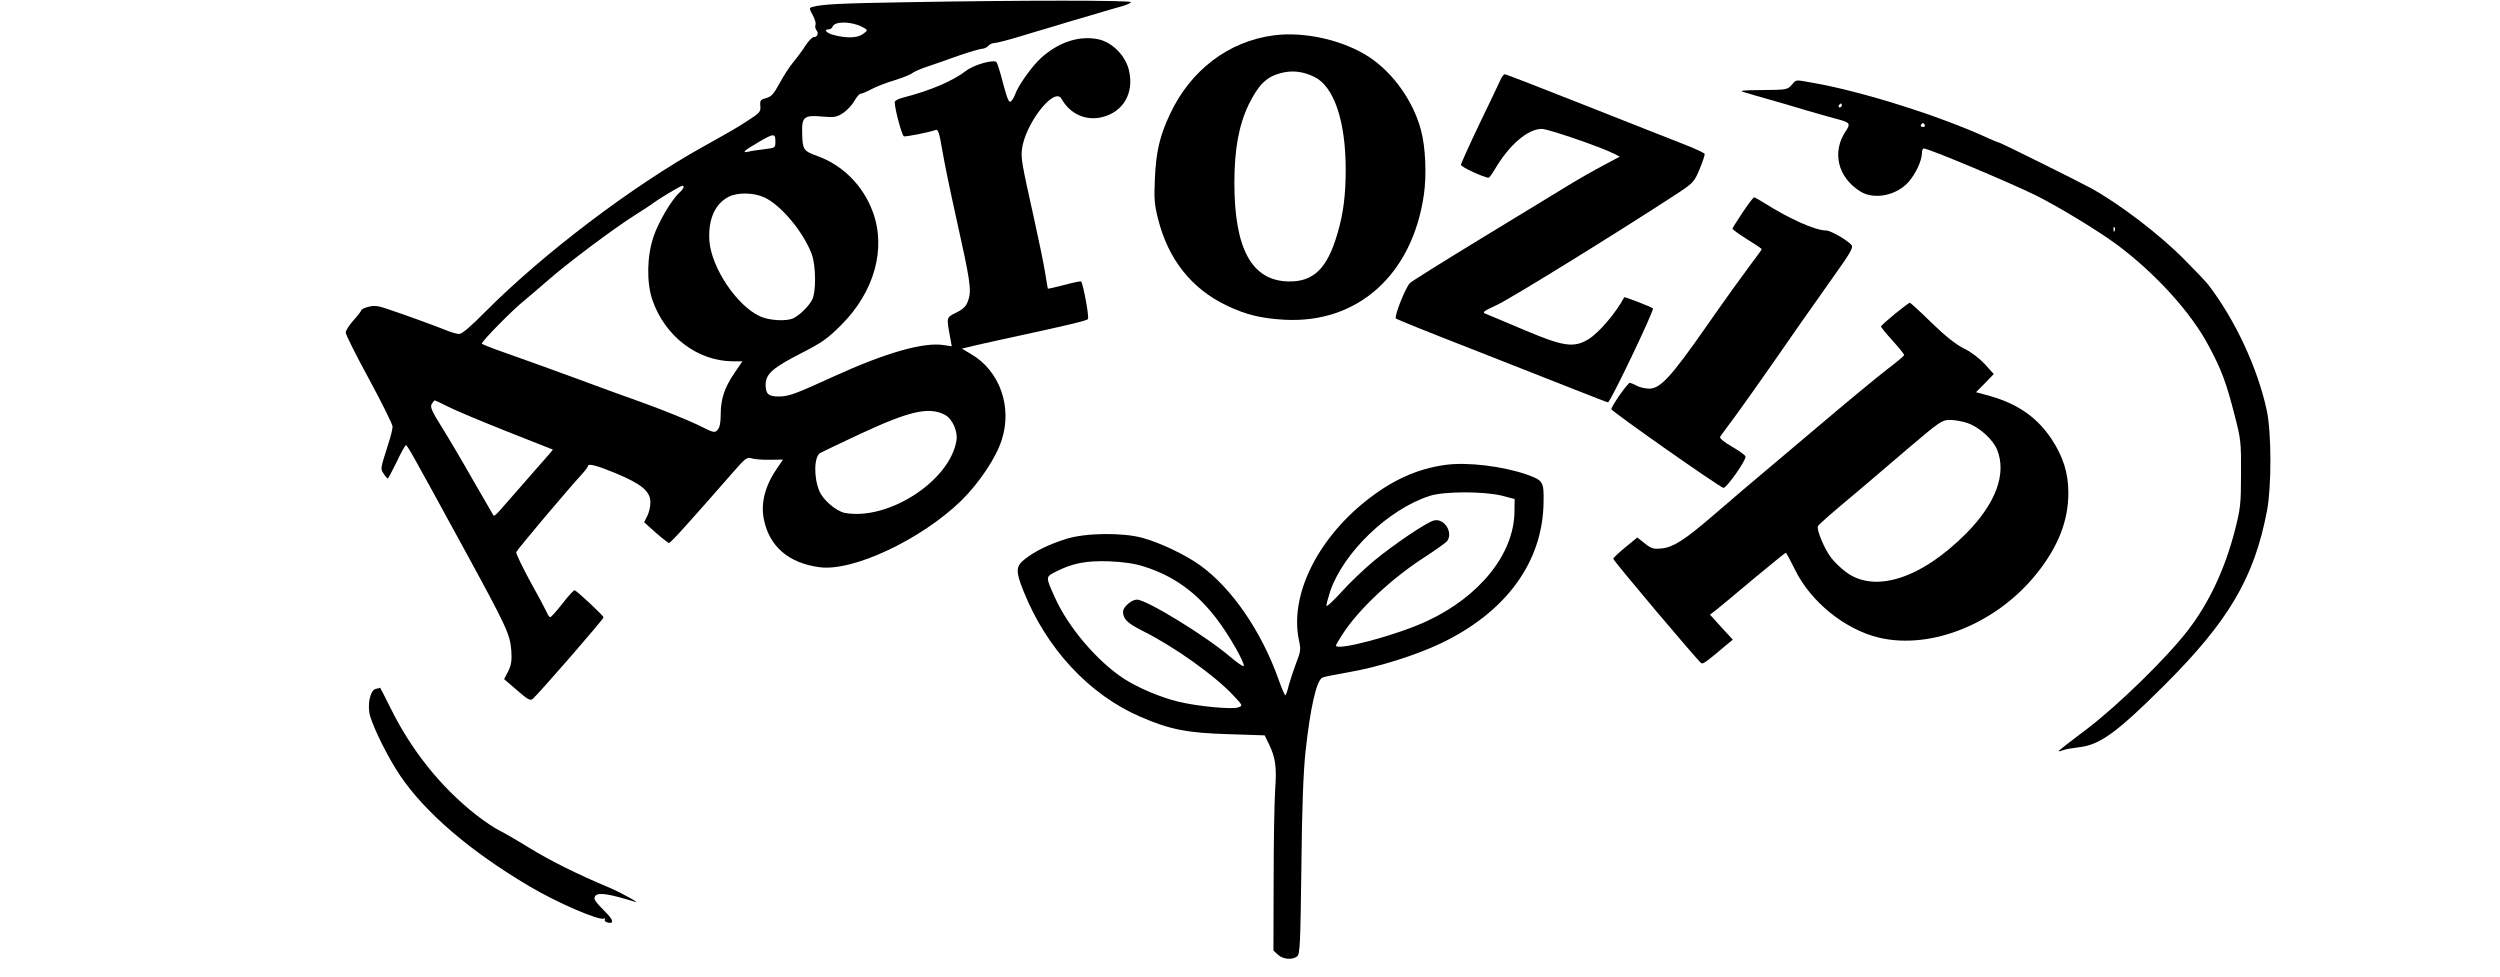
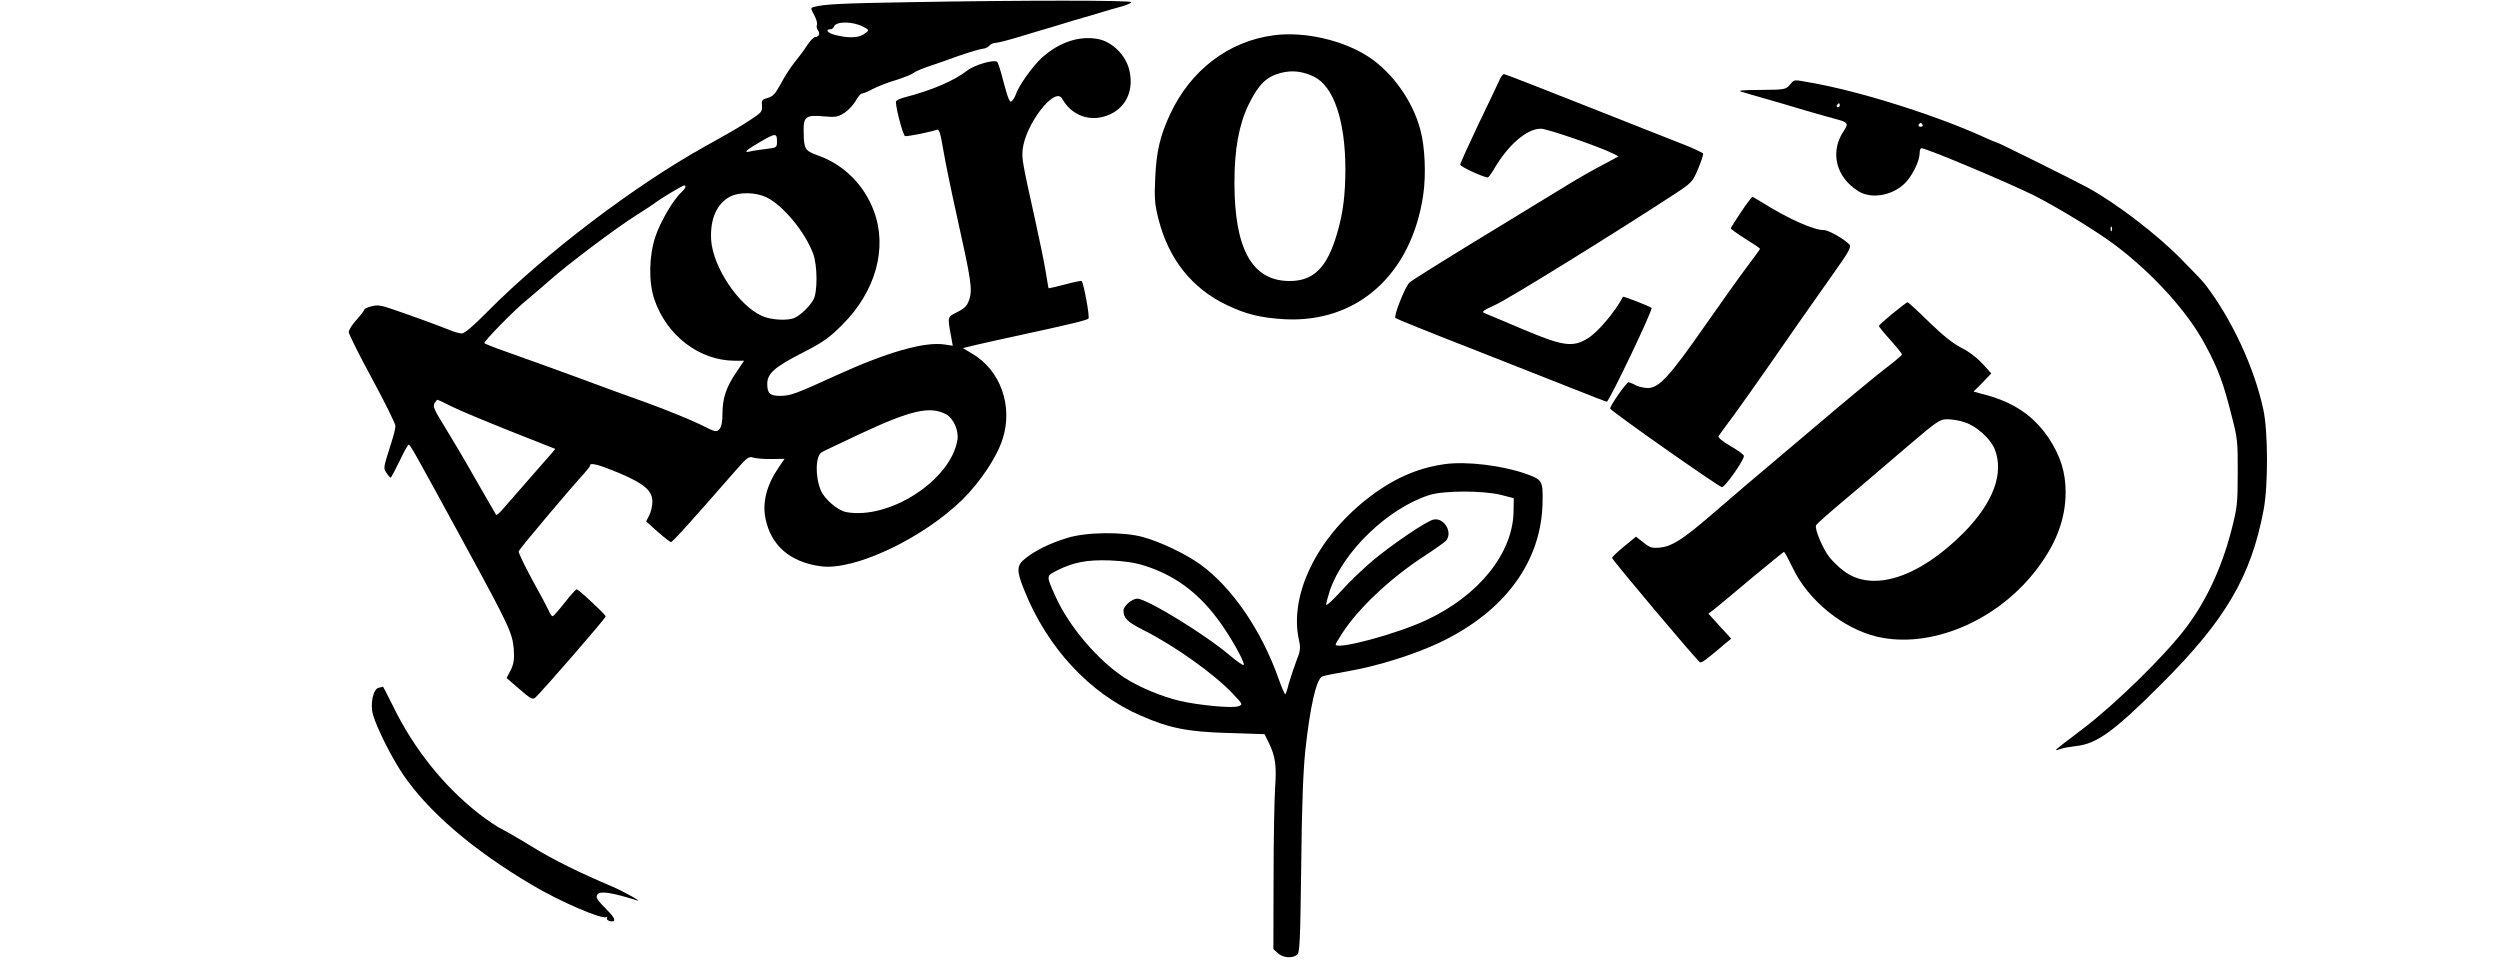
- <svg xmlns="http://www.w3.org/2000/svg" version="1.0" width="1280pt" height="500pt" viewBox="0 0 1280 500" preserveAspectRatio="xMidYMid meet">
-   <g transform="translate(0,500) scale(0.1,-0.1)" fill="#000000" stroke="none">
-     <path d="M4660 4989 c-357 -6 -449 -10 -502 -25 -16 -5 -15 -8 3 -41 11 -20 18 -42 14 -51 -3 -8 0 -21 6 -28 12 -15 4 -34 -15 -34 -7 0 -26 -19 -41 -42 -15 -24 -44 -63 -64 -87 -20 -24 -52 -74 -71 -110 -29 -53 -41 -66 -67 -73 -29 -8 -33 -12 -30 -41 2 -29 -3 -35 -60 -72 -60 -39 -93 -58 -233 -136 -362 -201 -821 -549 -1116 -846 -74 -75 -119 -113 -133 -113 -12 0 -43 9 -69 20 -52 21 -205 77 -298 108 -49 17 -69 19 -98 11 -20 -5 -36 -13 -36 -17 0 -4 -18 -28 -40 -52 -22 -24 -40 -53 -40 -63 0 -10 54 -118 120 -239 66 -122 120 -231 120 -242 0 -12 -9 -50 -21 -86 -42 -133 -42 -129 -25 -155 9 -14 19 -25 21 -25 3 0 23 38 46 85 22 47 43 85 47 85 8 0 22 -25 295 -525 222 -407 238 -441 245 -526 3 -53 0 -73 -16 -106 l-21 -40 66 -57 c55 -48 68 -55 81 -44 29 25 362 407 362 417 0 9 -133 133 -148 139 -4 1 -32 -29 -62 -68 -30 -38 -58 -70 -63 -70 -4 0 -13 12 -19 28 -7 15 -45 87 -86 160 -40 74 -71 139 -69 145 7 16 261 317 339 402 15 17 28 33 28 38 0 16 43 5 145 -37 131 -55 175 -92 175 -148 0 -22 -7 -53 -16 -70 l-16 -32 58 -52 c33 -29 64 -53 69 -54 9 0 97 98 329 363 63 72 71 78 95 70 14 -4 56 -8 93 -7 l67 1 -30 -44 c-62 -90 -85 -179 -68 -262 28 -139 127 -224 284 -245 171 -24 523 142 728 342 90 89 177 218 206 310 55 170 -11 354 -157 439 l-47 28 75 18 c41 9 127 29 190 42 287 62 372 83 380 91 8 8 -24 181 -35 193 -3 2 -42 -6 -86 -18 -45 -12 -83 -20 -84 -19 -1 2 -7 39 -14 82 -7 44 -31 161 -53 260 -68 306 -70 320 -66 368 13 129 166 328 203 262 43 -77 123 -114 207 -94 110 27 166 124 138 241 -18 75 -86 143 -157 158 -97 20 -202 -14 -292 -95 -48 -43 -121 -146 -135 -191 -4 -11 -13 -26 -20 -32 -10 -9 -18 10 -40 91 -14 56 -30 106 -34 110 -15 15 -116 -14 -155 -44 -69 -53 -181 -101 -324 -138 -24 -6 -43 -16 -42 -23 1 -40 37 -171 47 -175 11 -3 132 21 164 33 11 4 18 -18 32 -102 10 -60 42 -215 71 -345 72 -322 80 -373 63 -423 -10 -32 -22 -45 -61 -65 -53 -27 -52 -20 -31 -134 l7 -39 -40 6 c-102 17 -298 -39 -561 -159 -204 -93 -233 -104 -286 -104 -52 0 -66 13 -66 61 0 54 38 87 183 161 104 53 134 74 203 143 171 170 233 393 162 582 -49 133 -154 238 -283 284 -73 27 -76 32 -78 121 -2 80 11 90 105 81 61 -5 71 -3 106 19 20 14 46 42 57 62 11 20 25 36 31 36 6 0 31 10 55 23 24 13 78 34 119 46 41 13 82 29 90 36 8 7 42 22 75 33 33 11 105 36 160 56 55 19 110 35 121 36 12 0 27 7 34 15 7 8 21 15 32 15 11 0 66 14 122 31 55 17 137 41 181 54 44 14 132 40 195 58 63 19 134 40 158 46 23 7 42 16 42 20 0 10 -557 10 -1130 0z m-247 -126 c33 -17 33 -18 1 -40 -28 -18 -83 -19 -146 -2 -37 9 -53 29 -24 29 8 0 16 6 19 14 11 28 95 27 150 -1z m-443 -587 c0 -33 0 -33 -57 -40 -31 -4 -69 -9 -83 -13 -35 -8 -18 8 55 50 77 45 85 45 85 3z m-470 -234 c0 -5 -9 -17 -21 -28 -41 -37 -108 -151 -133 -226 -34 -100 -36 -235 -6 -323 64 -187 231 -314 413 -315 l48 0 -42 -62 c-50 -74 -69 -131 -69 -211 0 -41 -5 -66 -16 -78 -15 -17 -20 -15 -102 26 -48 23 -170 73 -272 110 -102 36 -252 91 -335 122 -158 58 -214 78 -385 139 -58 20 -108 40 -113 44 -7 6 157 174 223 226 19 16 69 58 110 94 99 88 341 269 447 336 47 30 92 59 100 66 20 16 136 86 146 87 4 1 7 -3 7 -7z m414 -53 c86 -40 200 -178 242 -290 22 -60 23 -194 2 -234 -18 -34 -62 -77 -95 -94 -34 -17 -123 -13 -171 9 -119 54 -250 249 -260 388 -7 108 29 190 100 225 46 23 129 21 182 -4z m-1616 -1073 c37 -19 172 -75 300 -126 l233 -92 -18 -22 c-10 -11 -36 -41 -58 -66 -22 -25 -69 -79 -105 -120 -36 -41 -77 -88 -92 -105 -14 -16 -28 -28 -31 -25 -2 3 -50 86 -107 185 -56 99 -129 222 -161 273 -48 77 -57 97 -49 113 6 10 13 19 16 19 2 0 35 -15 72 -34z m2540 -40 c38 -20 67 -84 59 -132 -34 -207 -350 -411 -572 -370 -44 9 -111 66 -130 112 -30 72 -27 177 5 195 8 5 98 47 199 95 258 120 356 143 439 100z" />
-     <path d="M6522 4819 c-232 -30 -427 -179 -532 -404 -52 -111 -71 -191 -77 -330 -5 -102 -2 -134 16 -205 52 -208 172 -359 353 -445 99 -47 175 -65 293 -72 375 -21 655 229 715 638 15 102 9 248 -15 334 -39 147 -142 291 -262 371 -132 88 -334 134 -491 113z m208 -213 c100 -49 160 -226 160 -474 0 -129 -12 -226 -42 -327 -52 -180 -123 -249 -252 -246 -187 4 -276 167 -276 505 0 171 23 296 73 400 51 103 90 142 165 162 58 15 113 9 172 -20z" />
-     <path d="M7681 4588 c-8 -18 -57 -120 -108 -226 -51 -107 -93 -200 -93 -206 0 -11 120 -66 142 -66 3 0 18 20 32 44 73 124 168 206 240 206 33 0 300 -92 370 -127 l29 -15 -84 -45 c-46 -24 -127 -70 -179 -102 -52 -32 -252 -154 -445 -271 -192 -117 -357 -220 -366 -229 -23 -23 -82 -172 -72 -182 4 -4 175 -73 378 -152 204 -80 445 -175 536 -211 91 -36 168 -66 172 -66 12 0 238 473 230 481 -9 8 -145 61 -147 57 -42 -80 -132 -185 -185 -216 -75 -44 -126 -36 -326 48 -93 40 -181 76 -195 82 -23 9 -20 12 55 47 71 33 619 372 904 558 103 67 104 69 133 137 16 38 27 73 26 78 -2 5 -55 30 -118 54 -63 25 -291 114 -505 199 -215 85 -395 155 -400 155 -6 0 -17 -15 -24 -32z" />
-     <path d="M9173 4565 c-21 -24 -26 -25 -150 -26 -105 -1 -122 -3 -93 -11 19 -6 73 -22 120 -35 47 -13 139 -40 205 -60 66 -19 138 -40 160 -45 55 -15 60 -22 38 -55 -76 -109 -45 -241 73 -314 72 -44 188 -19 249 53 35 42 64 105 65 141 0 15 4 27 9 27 26 0 444 -176 576 -241 123 -62 323 -184 417 -254 197 -148 376 -345 466 -515 65 -120 92 -193 133 -355 32 -123 34 -139 33 -300 0 -158 -3 -179 -32 -293 -51 -197 -132 -369 -239 -508 -108 -141 -358 -385 -520 -508 -79 -59 -143 -109 -143 -112 0 -2 10 0 23 5 12 5 48 11 80 15 107 11 195 75 437 316 331 330 462 552 527 895 24 126 23 400 -1 513 -46 215 -161 463 -298 642 -10 14 -65 72 -121 128 -125 128 -336 289 -482 369 -68 37 -463 233 -470 233 -3 0 -31 11 -61 25 -244 112 -641 237 -887 280 -100 18 -88 19 -114 -10z m257 -105 c0 -5 -5 -10 -11 -10 -5 0 -7 5 -4 10 3 6 8 10 11 10 2 0 4 -4 4 -10z m425 -100 c3 -5 -1 -10 -10 -10 -9 0 -13 5 -10 10 3 6 8 10 10 10 2 0 7 -4 10 -10z m972 -542 c-3 -8 -6 -5 -6 6 -1 11 2 17 5 13 3 -3 4 -12 1 -19z" />
-     <path d="M8922 3912 c-28 -42 -52 -80 -52 -83 0 -4 34 -28 75 -54 41 -25 75 -48 75 -51 0 -2 -28 -41 -63 -87 -34 -45 -134 -184 -221 -309 -181 -259 -235 -318 -293 -318 -21 1 -49 7 -63 15 -14 8 -30 14 -35 15 -11 0 -95 -120 -95 -135 1 -11 552 -398 574 -403 15 -3 119 145 113 161 -2 7 -34 30 -71 51 -40 23 -63 43 -59 50 4 6 39 54 78 106 38 52 124 173 190 268 127 183 162 233 319 455 79 111 96 140 86 152 -22 26 -107 75 -131 75 -54 0 -187 59 -318 142 -25 15 -47 28 -50 28 -4 0 -30 -35 -59 -78z" />
-     <path d="M9702 3393 c-39 -32 -71 -61 -71 -64 -1 -4 26 -37 59 -73 33 -37 60 -70 59 -74 0 -4 -39 -37 -87 -73 -48 -37 -213 -173 -367 -304 -154 -130 -316 -267 -359 -303 -43 -37 -122 -104 -175 -150 -139 -119 -195 -154 -253 -160 -43 -4 -53 -1 -87 26 l-38 30 -61 -50 c-34 -28 -62 -54 -62 -59 0 -10 434 -524 451 -535 9 -5 32 12 127 93 l34 28 -59 64 -58 64 34 26 c18 14 104 86 191 159 87 72 161 132 163 132 3 0 24 -39 47 -86 80 -165 256 -307 431 -349 269 -63 605 74 809 331 108 136 160 268 160 410 0 101 -26 185 -86 276 -78 117 -184 188 -343 228 l-44 12 46 46 45 47 -46 51 c-28 30 -71 63 -107 80 -40 20 -93 61 -165 131 -58 57 -108 103 -112 103 -3 0 -38 -26 -76 -57z m371 -559 c60 -20 130 -83 152 -136 50 -123 -6 -275 -157 -428 -232 -234 -472 -310 -619 -197 -23 17 -55 48 -71 68 -35 43 -79 148 -70 165 7 12 54 53 228 199 38 33 146 124 238 203 158 134 169 142 210 142 23 0 63 -7 89 -16z" />
-     <path d="M7402 2620 c-147 -20 -276 -79 -409 -185 -254 -203 -391 -489 -342 -715 10 -45 8 -57 -14 -113 -13 -34 -30 -86 -38 -114 -7 -29 -15 -53 -18 -53 -3 0 -19 36 -34 79 -88 249 -241 471 -403 587 -75 54 -206 116 -294 140 -101 28 -293 26 -390 -5 -88 -27 -161 -63 -212 -103 -48 -37 -49 -63 -7 -166 117 -293 336 -529 598 -642 149 -65 241 -83 451 -89 l185 -6 22 -45 c34 -70 40 -117 32 -231 -4 -57 -8 -266 -8 -465 l-1 -361 23 -21 c26 -24 73 -28 98 -9 15 11 17 62 22 452 3 308 10 487 21 595 25 228 56 366 87 381 8 4 70 16 138 28 146 25 340 86 468 147 333 159 521 415 526 719 2 110 -1 115 -88 146 -121 42 -301 64 -413 49z m288 -158 l65 -17 -1 -65 c-2 -215 -177 -434 -448 -560 -153 -72 -466 -155 -466 -125 0 3 15 29 34 58 82 127 250 285 421 395 55 36 106 72 113 80 35 44 -13 121 -67 107 -38 -10 -204 -122 -307 -207 -49 -41 -124 -112 -164 -157 -41 -45 -76 -78 -78 -73 -2 6 7 38 18 73 68 200 298 422 510 490 73 24 277 24 370 1z m-1835 -362 c154 -48 273 -134 377 -272 59 -77 142 -222 136 -238 -2 -5 -32 16 -68 46 -126 108 -430 294 -479 294 -27 0 -71 -38 -71 -61 0 -39 21 -59 102 -100 162 -81 368 -228 462 -329 50 -53 50 -53 25 -62 -29 -11 -205 5 -304 29 -89 21 -204 69 -279 117 -137 89 -286 263 -355 417 -49 109 -49 105 9 134 83 42 153 55 270 51 71 -3 128 -11 175 -26z" />
-     <path d="M1924 1473 c-29 -6 -45 -84 -29 -139 21 -71 95 -218 153 -304 129 -191 360 -389 663 -568 145 -86 360 -178 382 -165 6 3 7 1 4 -4 -4 -6 2 -13 13 -16 33 -9 32 10 -2 45 -65 66 -72 76 -59 92 15 18 72 9 201 -31 35 -12 -61 42 -125 70 -167 70 -308 140 -415 206 -63 39 -133 79 -155 90 -22 10 -76 47 -120 81 -179 141 -331 331 -437 548 -28 56 -51 101 -52 101 0 -1 -11 -4 -22 -6z" />
+ <svg xmlns="http://www.w3.org/2000/svg" width="300px" height="117px" viewBox="0 0 299 117" version="1.1">
+   <g id="surface1">
+     <path style=" stroke:none;fill-rule:nonzero;fill:rgb(0%,0%,0%);fill-opacity:1;" d="M 108.855 0.258 C 100.516 0.398 98.367 0.492 97.129 0.844 C 96.754 0.961 96.777 1.031 97.199 1.801 C 97.457 2.27 97.617 2.785 97.523 2.996 C 97.457 3.184 97.523 3.488 97.664 3.652 C 97.945 4 97.758 4.445 97.316 4.445 C 97.152 4.445 96.707 4.891 96.359 5.43 C 96.008 5.992 95.328 6.902 94.863 7.465 C 94.395 8.027 93.648 9.195 93.203 10.039 C 92.527 11.277 92.246 11.582 91.641 11.746 C 90.961 11.934 90.867 12.027 90.938 12.707 C 90.984 13.387 90.867 13.523 89.535 14.391 C 88.137 15.305 87.363 15.75 84.094 17.574 C 75.637 22.277 64.914 30.422 58.023 37.371 C 56.297 39.125 55.246 40.016 54.918 40.016 C 54.637 40.016 53.914 39.805 53.305 39.547 C 52.09 39.055 48.516 37.746 46.344 37.02 C 45.199 36.621 44.734 36.574 44.055 36.762 C 43.59 36.879 43.215 37.066 43.215 37.16 C 43.215 37.254 42.793 37.812 42.281 38.375 C 41.766 38.938 41.348 39.617 41.348 39.852 C 41.348 40.086 42.609 42.613 44.148 45.441 C 45.691 48.297 46.953 50.848 46.953 51.105 C 46.953 51.387 46.742 52.277 46.461 53.117 C 45.48 56.23 45.48 56.137 45.879 56.746 C 46.09 57.074 46.32 57.328 46.367 57.328 C 46.438 57.328 46.906 56.441 47.441 55.34 C 47.957 54.242 48.449 53.352 48.539 53.352 C 48.727 53.352 49.055 53.938 55.434 65.637 C 60.617 75.16 60.992 75.957 61.156 77.945 C 61.227 79.188 61.156 79.652 60.781 80.426 L 60.289 81.363 L 61.832 82.695 C 63.117 83.82 63.422 83.984 63.723 83.727 C 64.402 83.141 72.18 74.203 72.18 73.969 C 72.18 73.758 69.074 70.855 68.723 70.715 C 68.629 70.691 67.977 71.395 67.273 72.305 C 66.574 73.195 65.922 73.945 65.805 73.945 C 65.711 73.945 65.5 73.664 65.359 73.289 C 65.195 72.938 64.309 71.254 63.352 69.543 C 62.418 67.812 61.691 66.293 61.738 66.152 C 61.902 65.777 67.836 58.734 69.656 56.746 C 70.008 56.348 70.312 55.973 70.312 55.855 C 70.312 55.48 71.316 55.738 73.699 56.723 C 76.758 58.008 77.785 58.875 77.785 60.184 C 77.785 60.699 77.625 61.426 77.414 61.824 L 77.039 62.57 L 78.395 63.789 C 79.164 64.469 79.891 65.027 80.008 65.051 C 80.215 65.051 82.273 62.758 87.691 56.559 C 89.164 54.871 89.352 54.734 89.91 54.918 C 90.238 55.012 91.219 55.105 92.082 55.082 L 93.648 55.059 L 92.945 56.09 C 91.5 58.195 90.961 60.277 91.359 62.219 C 92.012 65.473 94.324 67.461 97.992 67.953 C 101.988 68.516 110.211 64.629 115 59.949 C 117.102 57.867 119.133 54.848 119.809 52.695 C 121.094 48.719 119.555 44.414 116.145 42.426 L 115.047 41.77 L 116.797 41.348 C 117.754 41.137 119.762 40.668 121.234 40.363 C 127.938 38.914 129.926 38.422 130.113 38.234 C 130.297 38.047 129.551 34 129.293 33.719 C 129.223 33.672 128.312 33.859 127.285 34.141 C 126.234 34.422 125.348 34.609 125.324 34.586 C 125.301 34.539 125.16 33.672 124.996 32.668 C 124.832 31.637 124.273 28.898 123.758 26.582 C 122.168 19.422 122.121 19.094 122.215 17.973 C 122.52 14.953 126.094 10.297 126.957 11.84 C 127.961 13.641 129.832 14.508 131.793 14.039 C 134.363 13.406 135.672 11.137 135.016 8.402 C 134.598 6.645 133.008 5.055 131.352 4.703 C 129.082 4.234 126.633 5.031 124.527 6.926 C 123.406 7.934 121.703 10.344 121.375 11.395 C 121.281 11.652 121.07 12.004 120.906 12.145 C 120.676 12.355 120.488 11.91 119.973 10.016 C 119.648 8.703 119.273 7.535 119.18 7.441 C 118.828 7.09 116.469 7.77 115.559 8.473 C 113.945 9.711 111.332 10.836 107.992 11.699 C 107.43 11.84 106.984 12.074 107.008 12.238 C 107.031 13.176 107.875 16.238 108.105 16.332 C 108.363 16.402 111.191 15.844 111.938 15.562 C 112.195 15.469 112.359 15.98 112.688 17.949 C 112.918 19.352 113.668 22.98 114.344 26.02 C 116.027 33.555 116.215 34.75 115.816 35.918 C 115.582 36.668 115.301 36.973 114.391 37.441 C 113.152 38.07 113.176 37.906 113.668 40.574 L 113.832 41.488 L 112.895 41.348 C 110.512 40.949 105.934 42.262 99.793 45.07 C 95.027 47.246 94.348 47.504 93.109 47.504 C 91.895 47.504 91.57 47.199 91.57 46.074 C 91.57 44.812 92.457 44.039 95.844 42.309 C 98.273 41.066 98.973 40.574 100.586 38.961 C 104.578 34.984 106.027 29.766 104.371 25.344 C 103.227 22.23 100.773 19.773 97.758 18.695 C 96.055 18.066 95.984 17.949 95.938 15.863 C 95.891 13.992 96.195 13.758 98.391 13.969 C 99.816 14.086 100.047 14.039 100.867 13.523 C 101.332 13.199 101.941 12.543 102.199 12.074 C 102.453 11.605 102.781 11.23 102.922 11.23 C 103.062 11.23 103.645 10.996 104.207 10.695 C 104.766 10.391 106.027 9.898 106.984 9.617 C 107.945 9.312 108.902 8.938 109.09 8.773 C 109.273 8.609 110.07 8.262 110.84 8.004 C 111.609 7.746 113.293 7.16 114.578 6.691 C 115.863 6.246 117.148 5.875 117.402 5.852 C 117.684 5.852 118.035 5.688 118.199 5.5 C 118.363 5.312 118.688 5.148 118.945 5.148 C 119.203 5.148 120.488 4.82 121.797 4.422 C 123.082 4.023 124.996 3.465 126.023 3.16 C 127.051 2.832 129.105 2.223 130.578 1.801 C 132.051 1.355 133.711 0.867 134.27 0.727 C 134.809 0.562 135.25 0.352 135.25 0.258 C 135.25 0.023 122.238 0.023 108.855 0.258 Z M 103.086 3.207 C 103.855 3.605 103.855 3.629 103.109 4.141 C 102.453 4.562 101.168 4.586 99.699 4.188 C 98.832 3.977 98.461 3.512 99.137 3.512 C 99.324 3.512 99.512 3.371 99.582 3.184 C 99.84 2.527 101.801 2.551 103.086 3.207 Z M 92.738 16.941 C 92.738 17.715 92.738 17.715 91.406 17.879 C 90.68 17.973 89.793 18.09 89.465 18.184 C 88.648 18.367 89.047 17.996 90.75 17.012 C 92.551 15.957 92.738 15.957 92.738 16.941 Z M 81.758 22.418 C 81.758 22.535 81.547 22.816 81.266 23.074 C 80.309 23.938 78.746 26.605 78.16 28.359 C 77.367 30.699 77.32 33.859 78.02 35.918 C 79.516 40.293 83.418 43.266 87.668 43.289 L 88.789 43.289 L 87.809 44.742 C 86.641 46.473 86.195 47.805 86.195 49.68 C 86.195 50.637 86.078 51.223 85.824 51.504 C 85.473 51.902 85.355 51.855 83.441 50.895 C 82.32 50.355 79.469 49.188 77.086 48.32 C 74.703 47.48 71.199 46.191 69.262 45.465 C 65.57 44.109 64.262 43.641 60.266 42.215 C 58.914 41.746 57.746 41.277 57.629 41.184 C 57.465 41.043 61.297 37.113 62.836 35.895 C 63.281 35.52 64.449 34.539 65.406 33.695 C 67.719 31.637 73.371 27.402 75.848 25.832 C 76.945 25.133 77.996 24.453 78.184 24.289 C 78.652 23.914 81.359 22.277 81.594 22.254 C 81.688 22.23 81.758 22.324 81.758 22.418 Z M 91.43 23.656 C 93.438 24.594 96.102 27.824 97.082 30.445 C 97.594 31.848 97.617 34.984 97.129 35.918 C 96.707 36.715 95.68 37.723 94.91 38.117 C 94.113 38.516 92.035 38.422 90.914 37.906 C 88.137 36.645 85.074 32.082 84.84 28.828 C 84.68 26.301 85.52 24.383 87.176 23.562 C 88.25 23.027 90.191 23.074 91.43 23.656 Z M 53.68 48.766 C 54.543 49.211 57.699 50.52 60.688 51.715 L 66.129 53.867 L 65.711 54.383 C 65.477 54.641 64.867 55.34 64.355 55.926 C 63.84 56.512 62.742 57.773 61.902 58.734 C 61.062 59.695 60.105 60.793 59.754 61.191 C 59.426 61.566 59.098 61.848 59.027 61.777 C 58.984 61.707 57.859 59.762 56.531 57.445 C 55.223 55.129 53.516 52.254 52.77 51.059 C 51.648 49.258 51.438 48.789 51.625 48.414 C 51.766 48.18 51.93 47.969 51.996 47.969 C 52.043 47.969 52.816 48.32 53.68 48.766 Z M 113.012 49.703 C 113.898 50.168 114.578 51.668 114.391 52.789 C 113.598 57.633 106.215 62.406 101.031 61.449 C 100 61.238 98.438 59.902 97.992 58.828 C 97.293 57.145 97.363 54.688 98.109 54.266 C 98.297 54.148 100.398 53.164 102.758 52.043 C 108.785 49.234 111.074 48.695 113.012 49.703 Z M 113.012 49.703 " />
+     <path style=" stroke:none;fill-rule:nonzero;fill:rgb(0%,0%,0%);fill-opacity:1;" d="M 152.352 4.234 C 146.93 4.938 142.375 8.426 139.922 13.688 C 138.707 16.285 138.266 18.16 138.125 21.41 C 138.008 23.797 138.078 24.547 138.496 26.207 C 139.711 31.074 142.516 34.609 146.742 36.621 C 149.055 37.723 150.832 38.141 153.586 38.305 C 162.348 38.797 168.887 32.945 170.289 23.375 C 170.641 20.988 170.5 17.574 169.938 15.562 C 169.027 12.121 166.621 8.75 163.82 6.879 C 160.734 4.82 156.016 3.742 152.352 4.234 Z M 157.207 9.219 C 159.543 10.367 160.945 14.508 160.945 20.312 C 160.945 23.328 160.664 25.598 159.965 27.965 C 158.75 32.176 157.094 33.789 154.078 33.719 C 149.711 33.625 147.633 29.812 147.633 21.902 C 147.633 17.902 148.168 14.977 149.336 12.543 C 150.527 10.133 151.438 9.219 153.191 8.75 C 154.547 8.402 155.832 8.539 157.207 9.219 Z M 157.207 9.219 " />
+     <path style=" stroke:none;fill-rule:nonzero;fill:rgb(0%,0%,0%);fill-opacity:1;" d="M 179.422 9.641 C 179.238 10.062 178.094 12.449 176.902 14.93 C 175.711 17.434 174.727 19.609 174.727 19.75 C 174.727 20.008 177.531 21.293 178.047 21.293 C 178.117 21.293 178.465 20.824 178.793 20.266 C 180.496 17.363 182.719 15.445 184.398 15.445 C 185.168 15.445 191.406 17.598 193.043 18.414 L 193.719 18.766 L 191.758 19.82 C 190.684 20.383 188.789 21.457 187.574 22.207 C 186.359 22.957 181.688 25.809 177.18 28.547 C 172.695 31.285 168.84 33.695 168.633 33.906 C 168.094 34.445 166.715 37.93 166.949 38.164 C 167.043 38.258 171.039 39.875 175.781 41.723 C 180.543 43.594 186.176 45.816 188.301 46.66 C 190.426 47.504 192.223 48.203 192.316 48.203 C 192.598 48.203 197.879 37.137 197.691 36.949 C 197.48 36.762 194.305 35.52 194.258 35.613 C 193.277 37.488 191.172 39.945 189.934 40.668 C 188.184 41.699 186.992 41.512 182.32 39.547 C 180.148 38.609 178.094 37.77 177.766 37.629 C 177.227 37.418 177.297 37.348 179.051 36.527 C 180.707 35.754 193.508 27.824 200.168 23.469 C 202.574 21.902 202.598 21.855 203.273 20.266 C 203.648 19.375 203.902 18.555 203.879 18.438 C 203.832 18.32 202.598 17.738 201.125 17.176 C 199.652 16.59 194.328 14.508 189.328 12.52 C 184.305 10.531 180.102 8.891 179.984 8.891 C 179.844 8.891 179.586 9.242 179.422 9.641 Z M 179.422 9.641 " />
+     <path style=" stroke:none;fill-rule:nonzero;fill:rgb(0%,0%,0%);fill-opacity:1;" d="M 214.277 10.18 C 213.785 10.742 213.668 10.766 210.773 10.789 C 208.32 10.812 207.922 10.859 208.598 11.043 C 209.043 11.184 210.305 11.559 211.402 11.863 C 212.5 12.168 214.648 12.801 216.191 13.27 C 217.734 13.711 219.414 14.203 219.93 14.32 C 221.215 14.672 221.332 14.836 220.816 15.609 C 219.039 18.16 219.766 21.246 222.52 22.957 C 224.203 23.984 226.914 23.398 228.34 21.715 C 229.156 20.73 229.832 19.258 229.855 18.414 C 229.855 18.066 229.949 17.785 230.066 17.785 C 230.676 17.785 240.438 21.902 243.523 23.422 C 246.395 24.875 251.066 27.73 253.262 29.367 C 257.863 32.832 262.047 37.441 264.148 41.418 C 265.668 44.227 266.297 45.934 267.254 49.727 C 268.004 52.602 268.047 52.977 268.027 56.746 C 268.027 60.441 267.957 60.934 267.277 63.602 C 266.086 68.211 264.195 72.234 261.695 75.488 C 259.172 78.789 253.332 84.496 249.547 87.375 C 247.703 88.758 246.207 89.926 246.207 89.996 C 246.207 90.043 246.441 89.996 246.746 89.879 C 247.027 89.762 247.867 89.621 248.613 89.527 C 251.113 89.27 253.168 87.773 258.82 82.133 C 266.555 74.41 269.613 69.219 271.133 61.191 C 271.691 58.242 271.668 51.832 271.109 49.188 C 270.035 44.156 267.348 38.352 264.148 34.164 C 263.914 33.836 262.629 32.48 261.32 31.168 C 258.402 28.172 253.473 24.406 250.062 22.535 C 248.473 21.668 239.246 17.082 239.082 17.082 C 239.012 17.082 238.359 16.824 237.66 16.496 C 231.957 13.875 222.684 10.953 216.938 9.945 C 214.602 9.523 214.883 9.5 214.277 10.18 Z M 220.277 12.637 C 220.277 12.754 220.164 12.871 220.023 12.871 C 219.906 12.871 219.859 12.754 219.93 12.637 C 220 12.496 220.117 12.402 220.184 12.402 C 220.23 12.402 220.277 12.496 220.277 12.637 Z M 230.207 14.977 C 230.277 15.094 230.184 15.211 229.973 15.211 C 229.762 15.211 229.668 15.094 229.738 14.977 C 229.809 14.836 229.926 14.742 229.973 14.742 C 230.02 14.742 230.137 14.836 230.207 14.977 Z M 252.91 27.66 C 252.844 27.848 252.773 27.777 252.773 27.52 C 252.75 27.262 252.82 27.121 252.887 27.215 C 252.957 27.285 252.98 27.496 252.91 27.66 Z M 252.91 27.66 " />
+     <path style=" stroke:none;fill-rule:nonzero;fill:rgb(0%,0%,0%);fill-opacity:1;" d="M 208.414 25.461 C 207.758 26.441 207.199 27.332 207.199 27.402 C 207.199 27.496 207.992 28.055 208.949 28.664 C 209.906 29.25 210.703 29.789 210.703 29.859 C 210.703 29.906 210.047 30.816 209.23 31.895 C 208.438 32.945 206.102 36.199 204.066 39.125 C 199.84 45.184 198.578 46.566 197.223 46.566 C 196.734 46.543 196.078 46.402 195.75 46.215 C 195.426 46.027 195.051 45.887 194.934 45.863 C 194.676 45.863 192.715 48.672 192.715 49.023 C 192.738 49.281 205.609 58.336 206.125 58.453 C 206.473 58.523 208.902 55.059 208.762 54.688 C 208.715 54.523 207.969 53.984 207.105 53.492 C 206.168 52.953 205.633 52.484 205.727 52.324 C 205.82 52.184 206.637 51.059 207.547 49.844 C 208.438 48.625 210.445 45.793 211.988 43.57 C 214.953 39.289 215.77 38.117 219.438 32.922 C 221.285 30.328 221.68 29.648 221.445 29.367 C 220.934 28.758 218.949 27.613 218.387 27.613 C 217.125 27.613 214.02 26.23 210.957 24.289 C 210.375 23.938 209.859 23.633 209.789 23.633 C 209.695 23.633 209.09 24.453 208.414 25.461 Z M 208.414 25.461 " />
+     <path style=" stroke:none;fill-rule:nonzero;fill:rgb(0%,0%,0%);fill-opacity:1;" d="M 226.633 37.605 C 225.723 38.352 224.973 39.031 224.973 39.102 C 224.949 39.195 225.582 39.969 226.352 40.809 C 227.125 41.676 227.754 42.449 227.73 42.543 C 227.73 42.637 226.82 43.406 225.699 44.25 C 224.578 45.113 220.723 48.297 217.125 51.363 C 213.527 54.406 209.742 57.609 208.738 58.453 C 207.734 59.32 205.891 60.887 204.652 61.965 C 201.406 64.746 200.098 65.566 198.742 65.707 C 197.738 65.801 197.504 65.73 196.711 65.098 L 195.82 64.398 L 194.398 65.566 C 193.602 66.223 192.949 66.832 192.949 66.949 C 192.949 67.18 203.086 79.211 203.484 79.465 C 203.695 79.582 204.23 79.188 206.449 77.289 L 207.246 76.637 L 205.867 75.137 L 204.512 73.641 L 205.305 73.031 C 205.727 72.703 207.734 71.02 209.766 69.312 C 211.801 67.625 213.527 66.223 213.574 66.223 C 213.645 66.223 214.137 67.133 214.672 68.234 C 216.543 72.094 220.652 75.418 224.742 76.402 C 231.023 77.875 238.871 74.668 243.637 68.656 C 246.16 65.473 247.375 62.383 247.375 59.062 C 247.375 56.699 246.77 54.734 245.367 52.602 C 243.543 49.867 241.07 48.203 237.355 47.27 L 236.328 46.988 L 237.402 45.91 L 238.453 44.812 L 237.379 43.617 C 236.723 42.914 235.719 42.145 234.879 41.746 C 233.945 41.277 232.707 40.316 231.023 38.68 C 229.668 37.348 228.5 36.27 228.406 36.27 C 228.34 36.27 227.52 36.879 226.633 37.605 Z M 235.301 50.684 C 236.699 51.152 238.336 52.625 238.852 53.867 C 240.02 56.746 238.711 60.301 235.184 63.883 C 229.762 69.359 224.156 71.137 220.723 68.492 C 220.184 68.094 219.438 67.367 219.062 66.902 C 218.246 65.895 217.219 63.438 217.43 63.039 C 217.594 62.758 218.691 61.801 222.754 58.383 C 223.645 57.609 226.164 55.48 228.316 53.633 C 232.004 50.496 232.262 50.309 233.219 50.309 C 233.758 50.309 234.691 50.473 235.301 50.684 Z M 235.301 50.684 " />
+     <path style=" stroke:none;fill-rule:nonzero;fill:rgb(0%,0%,0%);fill-opacity:1;" d="M 172.906 55.691 C 169.473 56.16 166.457 57.539 163.352 60.02 C 157.418 64.77 154.219 71.465 155.363 76.754 C 155.598 77.805 155.551 78.086 155.035 79.395 C 154.734 80.191 154.336 81.41 154.148 82.062 C 153.984 82.742 153.797 83.305 153.727 83.305 C 153.656 83.305 153.285 82.461 152.934 81.457 C 150.879 75.629 147.305 70.434 143.52 67.719 C 141.77 66.457 138.707 65.004 136.652 64.445 C 134.293 63.789 129.809 63.836 127.543 64.562 C 125.488 65.191 123.781 66.035 122.59 66.973 C 121.469 67.836 121.445 68.445 122.426 70.855 C 125.16 77.711 130.273 83.234 136.395 85.879 C 139.875 87.398 142.023 87.82 146.93 87.961 L 151.25 88.102 L 151.766 89.152 C 152.559 90.793 152.699 91.891 152.512 94.559 C 152.422 95.895 152.328 100.785 152.328 105.441 L 152.305 113.887 L 152.84 114.379 C 153.449 114.941 154.547 115.035 155.129 114.59 C 155.48 114.332 155.527 113.141 155.645 104.012 C 155.715 96.805 155.879 92.617 156.133 90.09 C 156.719 84.754 157.441 81.527 158.168 81.176 C 158.352 81.082 159.801 80.801 161.391 80.52 C 164.801 79.934 169.332 78.508 172.32 77.078 C 180.102 73.359 184.492 67.367 184.609 60.254 C 184.656 57.68 184.586 57.562 182.555 56.84 C 179.727 55.855 175.523 55.34 172.906 55.691 Z M 179.633 59.391 L 181.152 59.785 L 181.129 61.309 C 181.082 66.34 176.992 71.465 170.664 74.41 C 167.09 76.098 159.777 78.039 159.777 77.336 C 159.777 77.266 160.129 76.66 160.574 75.98 C 162.488 73.008 166.414 69.312 170.406 66.738 C 171.691 65.895 172.883 65.051 173.047 64.863 C 173.863 63.836 172.742 62.035 171.48 62.359 C 170.594 62.594 166.715 65.215 164.309 67.203 C 163.164 68.164 161.414 69.824 160.48 70.879 C 159.52 71.93 158.703 72.703 158.656 72.586 C 158.609 72.445 158.82 71.699 159.078 70.879 C 160.664 66.199 166.039 61.004 170.992 59.414 C 172.695 58.852 177.461 58.852 179.633 59.391 Z M 136.77 67.859 C 140.367 68.984 143.145 70.996 145.574 74.227 C 146.953 76.027 148.895 79.418 148.754 79.793 C 148.707 79.91 148.004 79.418 147.164 78.719 C 144.223 76.191 137.121 71.84 135.977 71.84 C 135.344 71.84 134.316 72.727 134.316 73.266 C 134.316 74.18 134.809 74.645 136.699 75.605 C 140.484 77.5 145.297 80.941 147.492 83.305 C 148.66 84.543 148.66 84.543 148.074 84.754 C 147.398 85.012 143.285 84.637 140.973 84.078 C 138.895 83.586 136.207 82.461 134.457 81.34 C 131.258 79.254 127.777 75.184 126.164 71.582 C 125.02 69.031 125.02 69.125 126.375 68.445 C 128.312 67.461 129.949 67.156 132.68 67.25 C 134.34 67.32 135.672 67.508 136.77 67.859 Z M 136.77 67.859 " />
+     <path style=" stroke:none;fill-rule:nonzero;fill:rgb(0%,0%,0%);fill-opacity:1;" d="M 44.945 82.531 C 44.266 82.672 43.891 84.496 44.266 85.785 C 44.758 87.445 46.484 90.887 47.84 92.898 C 50.852 97.367 56.25 102 63.328 106.188 C 66.715 108.203 71.738 110.355 72.25 110.051 C 72.391 109.98 72.414 110.027 72.344 110.145 C 72.25 110.285 72.391 110.449 72.648 110.52 C 73.418 110.73 73.395 110.285 72.602 109.465 C 71.082 107.922 70.918 107.688 71.223 107.312 C 71.574 106.891 72.906 107.102 75.918 108.039 C 76.734 108.32 74.492 107.055 73 106.398 C 69.098 104.762 65.805 103.125 63.305 101.578 C 61.832 100.668 60.195 99.73 59.684 99.473 C 59.168 99.238 57.906 98.375 56.879 97.578 C 52.699 94.277 49.148 89.832 46.672 84.754 C 46.02 83.445 45.48 82.391 45.457 82.391 C 45.457 82.414 45.199 82.484 44.945 82.531 Z M 44.945 82.531 " />
  </g>
</svg>
